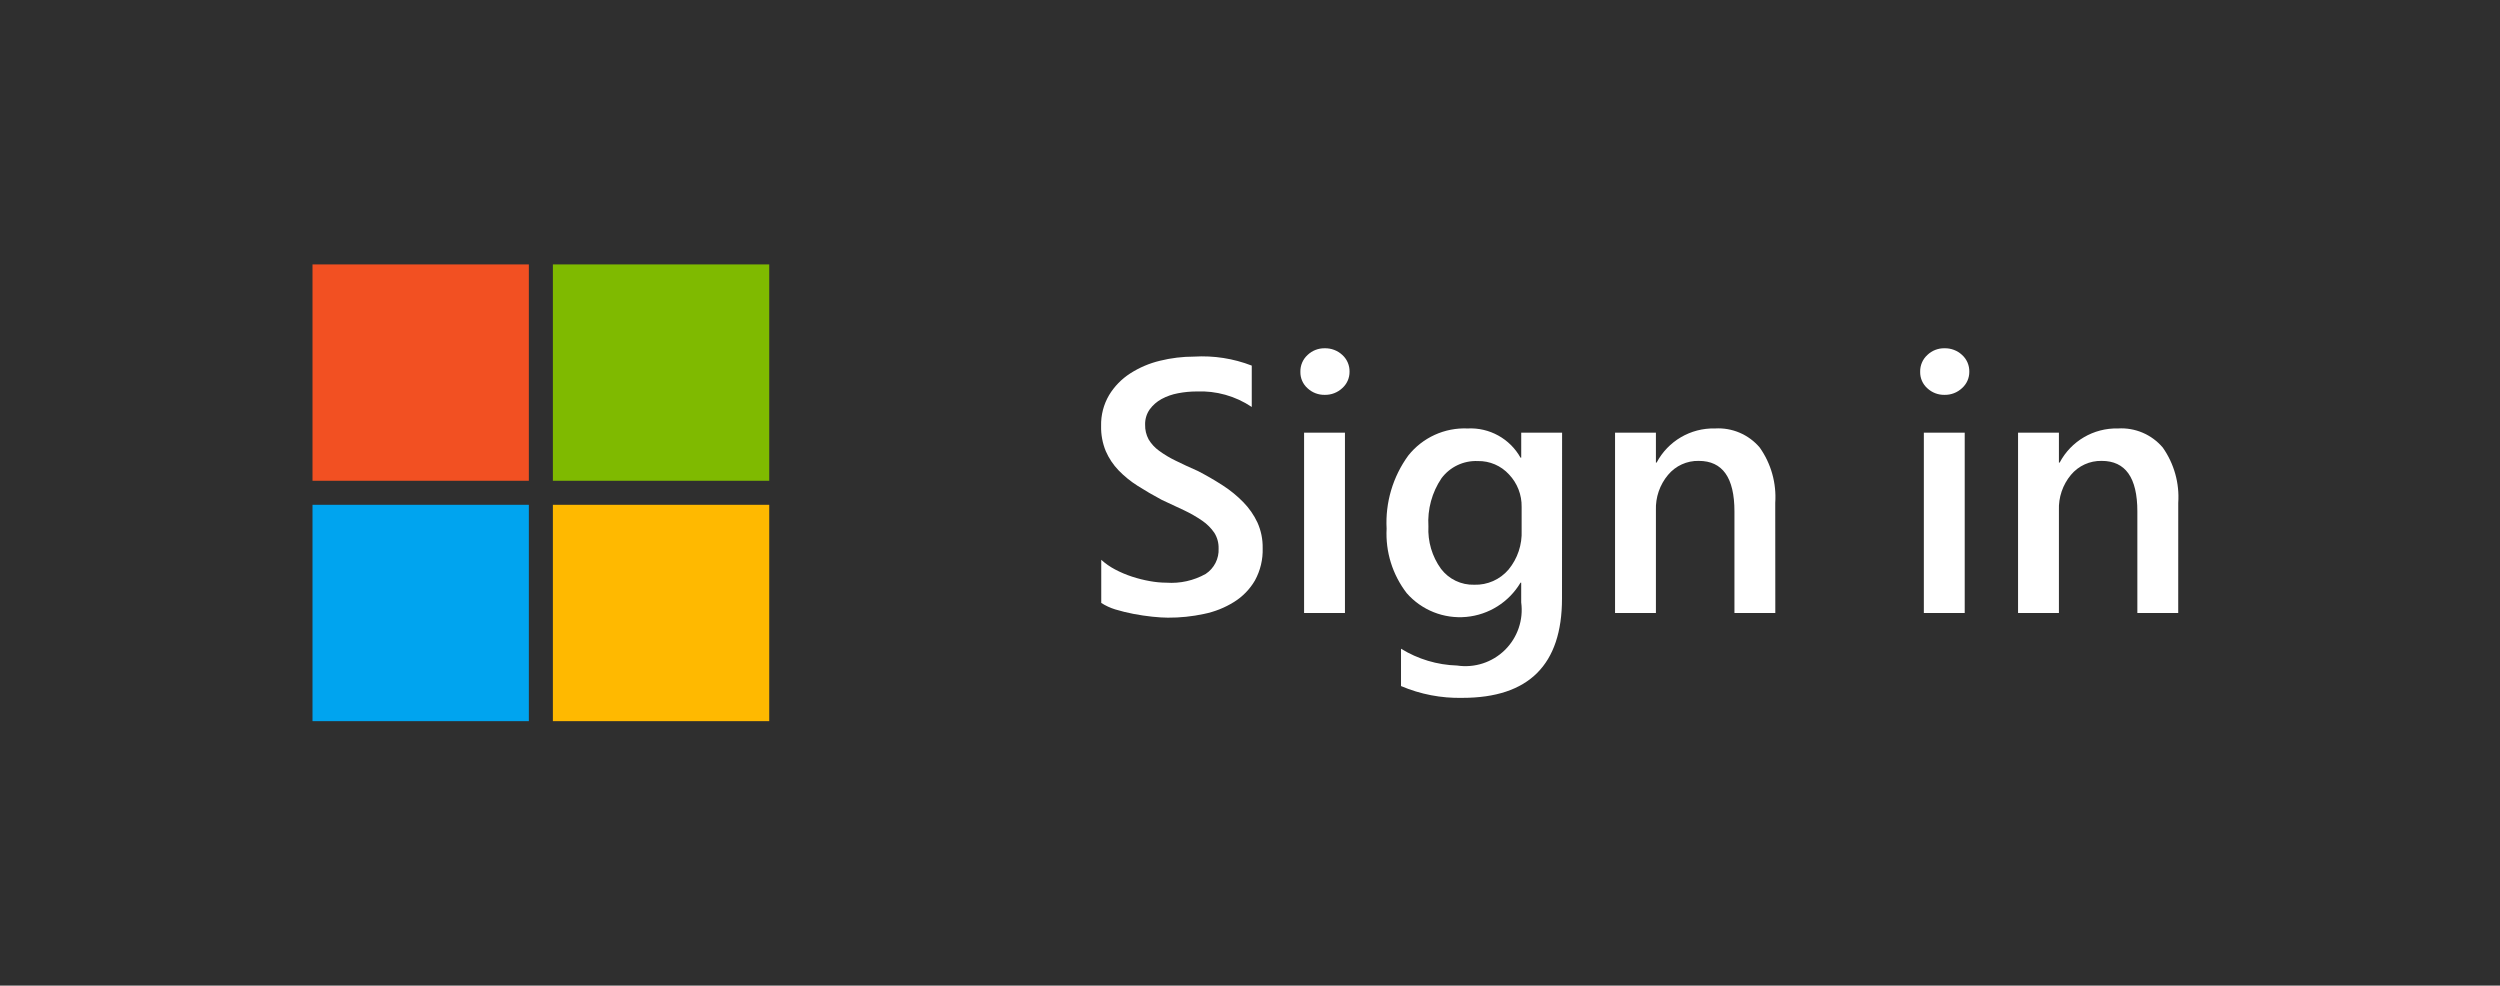
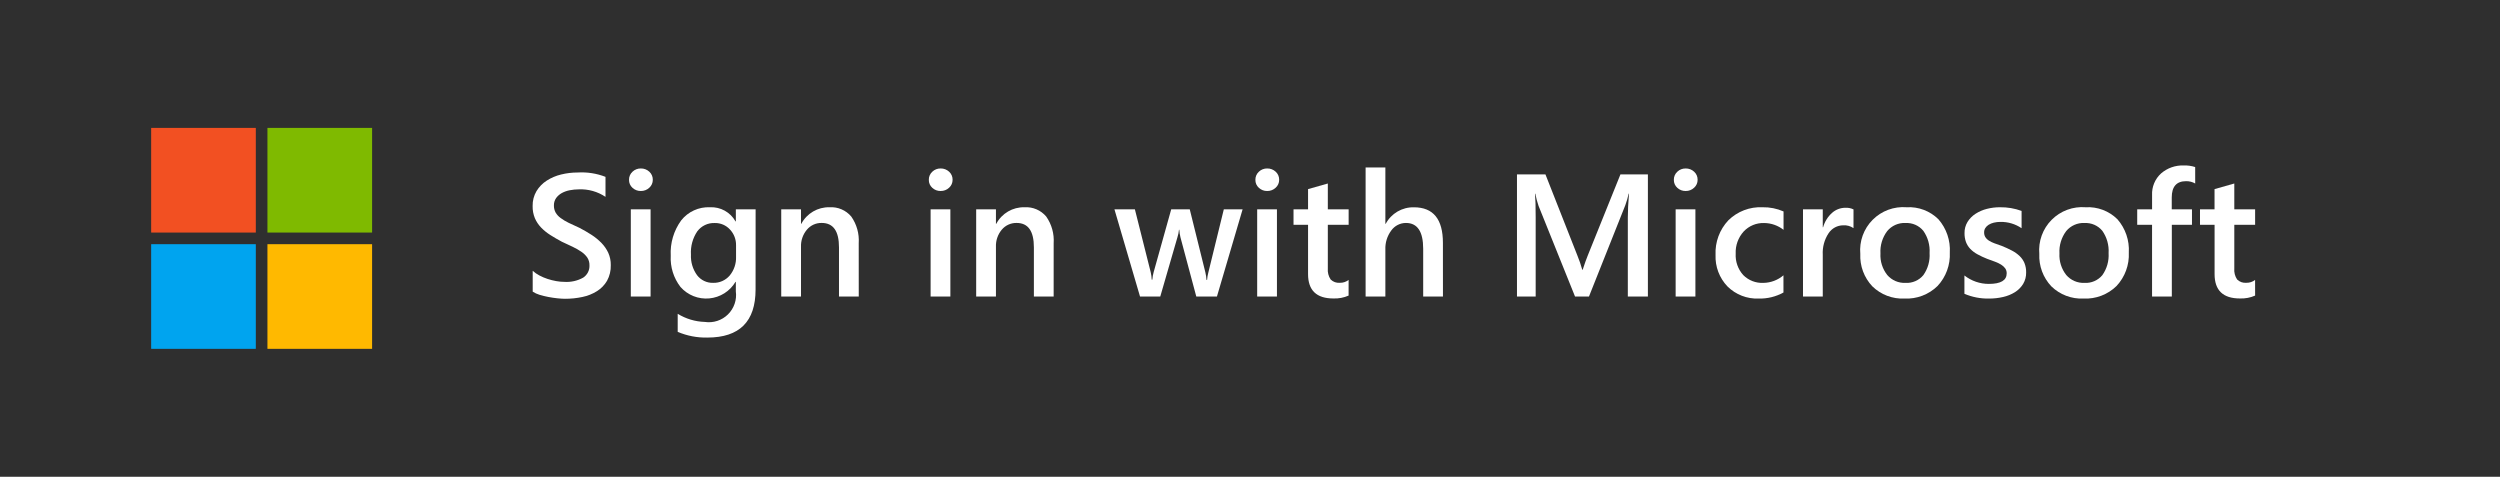
- <svg xmlns="http://www.w3.org/2000/svg" width="104" height="41" viewBox="0 0 104 41">
-   <rect width="104" height="41" fill="#2f2f2f" />
-   <rect x="13" y="11" width="9" height="9" fill="#f25022" />
-   <rect x="13" y="21" width="9" height="9" fill="#00a4ef" />
-   <rect x="23" y="11" width="9" height="9" fill="#7fba00" />
-   <rect x="23" y="21" width="9" height="9" fill="#ffb900" />
+ <svg xmlns="http://www.w3.org/2000/svg" width="215" height="41" viewBox="0 0 215 41">
+   <rect width="215" height="41" fill="#2f2f2f" />
  <path d="M45.812,25.082V23.288a2.77,2.77,0,0,0,.573.4,4.484,4.484,0,0,0,.706.3,5.486,5.486,0,0,0,.745.187,3.954,3.954,0,0,0,.687.065,2.928,2.928,0,0,0,1.634-.365,1.2,1.2,0,0,0,.537-1.062,1.167,1.167,0,0,0-.178-.649,1.939,1.939,0,0,0-.5-.5,5.412,5.412,0,0,0-.757-.435q-.435-.209-.932-.436-.533-.285-.994-.578a4.285,4.285,0,0,1-.8-.648,2.724,2.724,0,0,1-.533-.8,2.6,2.6,0,0,1-.194-1.047,2.416,2.416,0,0,1,.333-1.285,2.794,2.794,0,0,1,.877-.9,4.019,4.019,0,0,1,1.239-.528,5.906,5.906,0,0,1,1.418-.172,5.692,5.692,0,0,1,2.4.374v1.721a3.817,3.817,0,0,0-2.295-.645,4.093,4.093,0,0,0-.771.074,2.335,2.335,0,0,0-.687.241,1.5,1.5,0,0,0-.494.433,1.06,1.06,0,0,0-.189.637,1.221,1.221,0,0,0,.145.608,1.573,1.573,0,0,0,.428.468,4.321,4.321,0,0,0,.688.414c.27.134.584.28.939.436q.548.285,1.034.6a4.881,4.881,0,0,1,.856.7,3.075,3.075,0,0,1,.585.846,2.493,2.493,0,0,1,.215,1.058,2.625,2.625,0,0,1-.322,1.348,2.584,2.584,0,0,1-.866.892,3.786,3.786,0,0,1-1.254.5,6.959,6.959,0,0,1-1.5.155c-.176,0-.392-.014-.647-.04s-.518-.067-.786-.117a7.75,7.75,0,0,1-.76-.187A2.373,2.373,0,0,1,45.812,25.082Z" fill="#fff" />
  <path d="M55.109,16.426a1.021,1.021,0,0,1-.713-.272.891.891,0,0,1-.3-.688.917.917,0,0,1,.3-.7,1.009,1.009,0,0,1,.713-.278,1.041,1.041,0,0,1,.732.278.915.915,0,0,1,.3.7.9.9,0,0,1-.3.678A1.035,1.035,0,0,1,55.109,16.426ZM55.95,25.5h-1.7V18h1.7Z" fill="#fff" />
  <path d="M64.979,24.9q0,4.131-4.146,4.131a6.166,6.166,0,0,1-2.551-.491V26.986a4.712,4.712,0,0,0,2.332.7,2.341,2.341,0,0,0,2.668-2.628V24.24h-.029a2.938,2.938,0,0,1-4.733.436,4.046,4.046,0,0,1-.837-2.684,4.738,4.738,0,0,1,.9-3.04,2.988,2.988,0,0,1,2.471-1.128,2.38,2.38,0,0,1,2.2,1.216h.029V18h1.7ZM63.3,22.064v-.973a1.91,1.91,0,0,0-.523-1.352,1.71,1.71,0,0,0-1.3-.559,1.789,1.789,0,0,0-1.51.714,3.223,3.223,0,0,0-.545,2,2.78,2.78,0,0,0,.523,1.769,1.675,1.675,0,0,0,1.385.662,1.8,1.8,0,0,0,1.426-.632A2.4,2.4,0,0,0,63.3,22.064Z" fill="#fff" />
  <path d="M73.853,25.5h-1.7V21.273q0-2.1-1.483-2.1a1.616,1.616,0,0,0-1.279.582,2.167,2.167,0,0,0-.505,1.469V25.5h-1.7V18h1.7v1.245h.029a2.669,2.669,0,0,1,2.428-1.421,2.257,2.257,0,0,1,1.863.795,3.57,3.57,0,0,1,.644,2.3Z" fill="#fff" />
  <path d="M80.892,16.426a1.017,1.017,0,0,1-.713-.272.889.889,0,0,1-.3-.688.915.915,0,0,1,.3-.7,1,1,0,0,1,.713-.278,1.038,1.038,0,0,1,.731.278.915.915,0,0,1,.3.7.9.9,0,0,1-.3.678A1.033,1.033,0,0,1,80.892,16.426Zm.84,9.074h-1.7V18h1.7Z" fill="#fff" />
  <path d="M90.614,25.5h-1.7V21.273q0-2.1-1.483-2.1a1.62,1.62,0,0,0-1.28.582,2.167,2.167,0,0,0-.5,1.469V25.5h-1.7V18h1.7v1.245h.03a2.668,2.668,0,0,1,2.427-1.421,2.258,2.258,0,0,1,1.864.795,3.576,3.576,0,0,1,.643,2.3Z" fill="#fff" />
+   <path d="M106.865,18l-2.208,7.5h-1.776l-1.36-5.083a3.291,3.291,0,0,1-.1-.659h-.029a3.018,3.018,0,0,1-.132.644l-1.477,5.1H98.042l-2.2-7.5H97.6l1.36,5.405a3.308,3.308,0,0,1,.087.645H99.1a3.384,3.384,0,0,1,.117-.659L100.725,18h1.593l1.345,5.428a3.832,3.832,0,0,1,.095.644h.052a3.3,3.3,0,0,1,.109-.644L105.249,18Z" fill="#fff" />
+   <path d="M108.977,16.426a1.017,1.017,0,0,1-.713-.272.889.889,0,0,1-.3-.688.915.915,0,0,1,.3-.7,1,1,0,0,1,.713-.278,1.038,1.038,0,0,1,.731.278.915.915,0,0,1,.3.7.9.9,0,0,1-.3.678A1.033,1.033,0,0,1,108.977,16.426Zm.84,9.074h-1.7V18h1.7Z" fill="#fff" />
+   <path d="M115.979,25.42a2.944,2.944,0,0,1-1.307.248q-2.18,0-2.179-2.094V19.333h-1.25V18h1.25V16.264l1.7-.483V18h1.79v1.333h-1.79v3.75a1.478,1.478,0,0,0,.242.952,1,1,0,0,0,.8.285,1.16,1.16,0,0,0,.745-.248Z" fill="#fff" />
+   <path d="M124.094,25.5h-1.7V21.4q0-2.226-1.483-2.226a1.555,1.555,0,0,0-1.258.644,2.573,2.573,0,0,0-.511,1.649V25.5h-1.7V14.4h1.7v4.849h.029a2.679,2.679,0,0,1,2.428-1.421q2.492,0,2.492,3.055Z" fill="#fff" />
+   <path d="M141.719,25.5h-1.726V18.7q0-.835.1-2.043h-.03a6.992,6.992,0,0,1-.285.988L136.652,25.5h-1.2l-3.136-7.793a7.371,7.371,0,0,1-.277-1.047h-.029q.059.63.058,2.058V25.5h-1.608V15h2.449l2.756,7a10.415,10.415,0,0,1,.409,1.2h.036c.181-.551.327-.962.439-1.23L139.357,15h2.362Z" fill="#fff" />
+   <path d="M144.964,16.426a1.019,1.019,0,0,1-.713-.272.892.892,0,0,1-.3-.688.918.918,0,0,1,.3-.7,1.007,1.007,0,0,1,.713-.278,1.038,1.038,0,0,1,.731.278.911.911,0,0,1,.3.7.9.9,0,0,1-.3.678A1.033,1.033,0,0,1,144.964,16.426Zm.841,9.074h-1.7V18h1.7Z" fill="#fff" />
+   <path d="M153.378,25.156a4.185,4.185,0,0,1-2.127.52,3.6,3.6,0,0,1-2.69-1.044,3.7,3.7,0,0,1-1.024-2.706,4.074,4.074,0,0,1,1.1-2.978,3.93,3.93,0,0,1,2.942-1.124,4.281,4.281,0,0,1,1.806.36v1.582a2.73,2.73,0,0,0-1.667-.586,2.312,2.312,0,0,0-1.762.728,2.669,2.669,0,0,0-.687,1.908,2.54,2.54,0,0,0,.647,1.838,2.291,2.291,0,0,0,1.736.674,2.708,2.708,0,0,0,1.725-.652Z" fill="#fff" />
+   <path d="M159.4,19.619a1.4,1.4,0,0,0-.884-.242,1.514,1.514,0,0,0-1.258.682,3.047,3.047,0,0,0-.5,1.852V25.5h-1.7V18h1.7v1.545h.029a2.6,2.6,0,0,1,.764-1.233,1.72,1.72,0,0,1,1.151-.444,1.425,1.425,0,0,1,.7.14Z" fill="#fff" />
+   <path d="M163.788,25.676a3.71,3.71,0,0,1-2.767-1.051,3.8,3.8,0,0,1-1.035-2.787,3.7,3.7,0,0,1,3.985-4.014,3.581,3.581,0,0,1,2.733,1.033,3.994,3.994,0,0,1,.98,2.864,3.938,3.938,0,0,1-1.056,2.875A3.8,3.8,0,0,1,163.788,25.676Zm.08-6.5a1.932,1.932,0,0,0-1.571.7,2.913,2.913,0,0,0-.578,1.919,2.744,2.744,0,0,0,.585,1.856,1.957,1.957,0,0,0,1.564.678,1.862,1.862,0,0,0,1.539-.666,2.95,2.95,0,0,0,.537-1.9,2.99,2.99,0,0,0-.537-1.911A1.851,1.851,0,0,0,163.868,19.18Z" fill="#fff" />
+   <path d="M168.94,25.266V23.691a3.383,3.383,0,0,0,2.1.725q1.535,0,1.535-.908a.714.714,0,0,0-.132-.436,1.263,1.263,0,0,0-.354-.318,2.864,2.864,0,0,0-.526-.25c-.2-.072-.428-.155-.677-.248a7.074,7.074,0,0,1-.829-.389,2.526,2.526,0,0,1-.615-.465,1.758,1.758,0,0,1-.369-.59,2.168,2.168,0,0,1-.124-.769,1.775,1.775,0,0,1,.256-.955,2.224,2.224,0,0,1,.687-.7,3.294,3.294,0,0,1,.979-.425A4.49,4.49,0,0,1,172,17.824a5.163,5.163,0,0,1,1.856.315v1.487a3.127,3.127,0,0,0-1.812-.542,2.323,2.323,0,0,0-.582.066,1.477,1.477,0,0,0-.442.183.893.893,0,0,0-.285.282.677.677,0,0,0-.1.363.779.779,0,0,0,.1.41.936.936,0,0,0,.3.3,2.675,2.675,0,0,0,.482.234q.282.105.648.23a9.5,9.5,0,0,1,.866.4,2.872,2.872,0,0,1,.654.465,1.789,1.789,0,0,1,.416.6,2.034,2.034,0,0,1,.147.81,1.855,1.855,0,0,1-.263,1,2.212,2.212,0,0,1-.7.7,3.28,3.28,0,0,1-1.013.413,5.2,5.2,0,0,1-1.209.136A5.1,5.1,0,0,1,168.94,25.266Z" fill="#fff" />
+   <path d="M179.183,25.676a3.711,3.711,0,0,1-2.768-1.051,3.8,3.8,0,0,1-1.034-2.787,3.7,3.7,0,0,1,3.984-4.014,3.585,3.585,0,0,1,2.734,1.033,3.993,3.993,0,0,1,.979,2.864,3.934,3.934,0,0,1-1.056,2.875A3.794,3.794,0,0,1,179.183,25.676Zm.08-6.5a1.934,1.934,0,0,0-1.572.7,2.919,2.919,0,0,0-.578,1.919,2.749,2.749,0,0,0,.585,1.856,1.959,1.959,0,0,0,1.565.678,1.864,1.864,0,0,0,1.539-.666,2.956,2.956,0,0,0,.537-1.9,3,3,0,0,0-.537-1.911A1.852,1.852,0,0,0,179.263,19.18Z" fill="#fff" />
+   <path d="M188.787,15.781a1.523,1.523,0,0,0-.782-.2q-1.235,0-1.235,1.4V18h1.74v1.333h-1.733V25.5h-1.7V19.333H183.8V18h1.279V16.784a2.37,2.37,0,0,1,.775-1.871,2.817,2.817,0,0,1,1.937-.684,2.866,2.866,0,0,1,.994.138Z" fill="#fff" />
+   <path d="M193.94,25.42a2.944,2.944,0,0,1-1.307.248q-2.179,0-2.179-2.094V19.333H189.2V18h1.25V16.264l1.7-.483V18h1.79v1.333h-1.79v3.75a1.472,1.472,0,0,0,.242.952,1,1,0,0,0,.8.285,1.162,1.162,0,0,0,.745-.248Z" fill="#fff" />
+   <rect x="13" y="11" width="9" height="9" fill="#f25022" />
+   <rect x="13" y="21" width="9" height="9" fill="#00a4ef" />
+   <rect x="23" y="11" width="9" height="9" fill="#7fba00" />
+   <rect x="23" y="21" width="9" height="9" fill="#ffb900" />
</svg>
